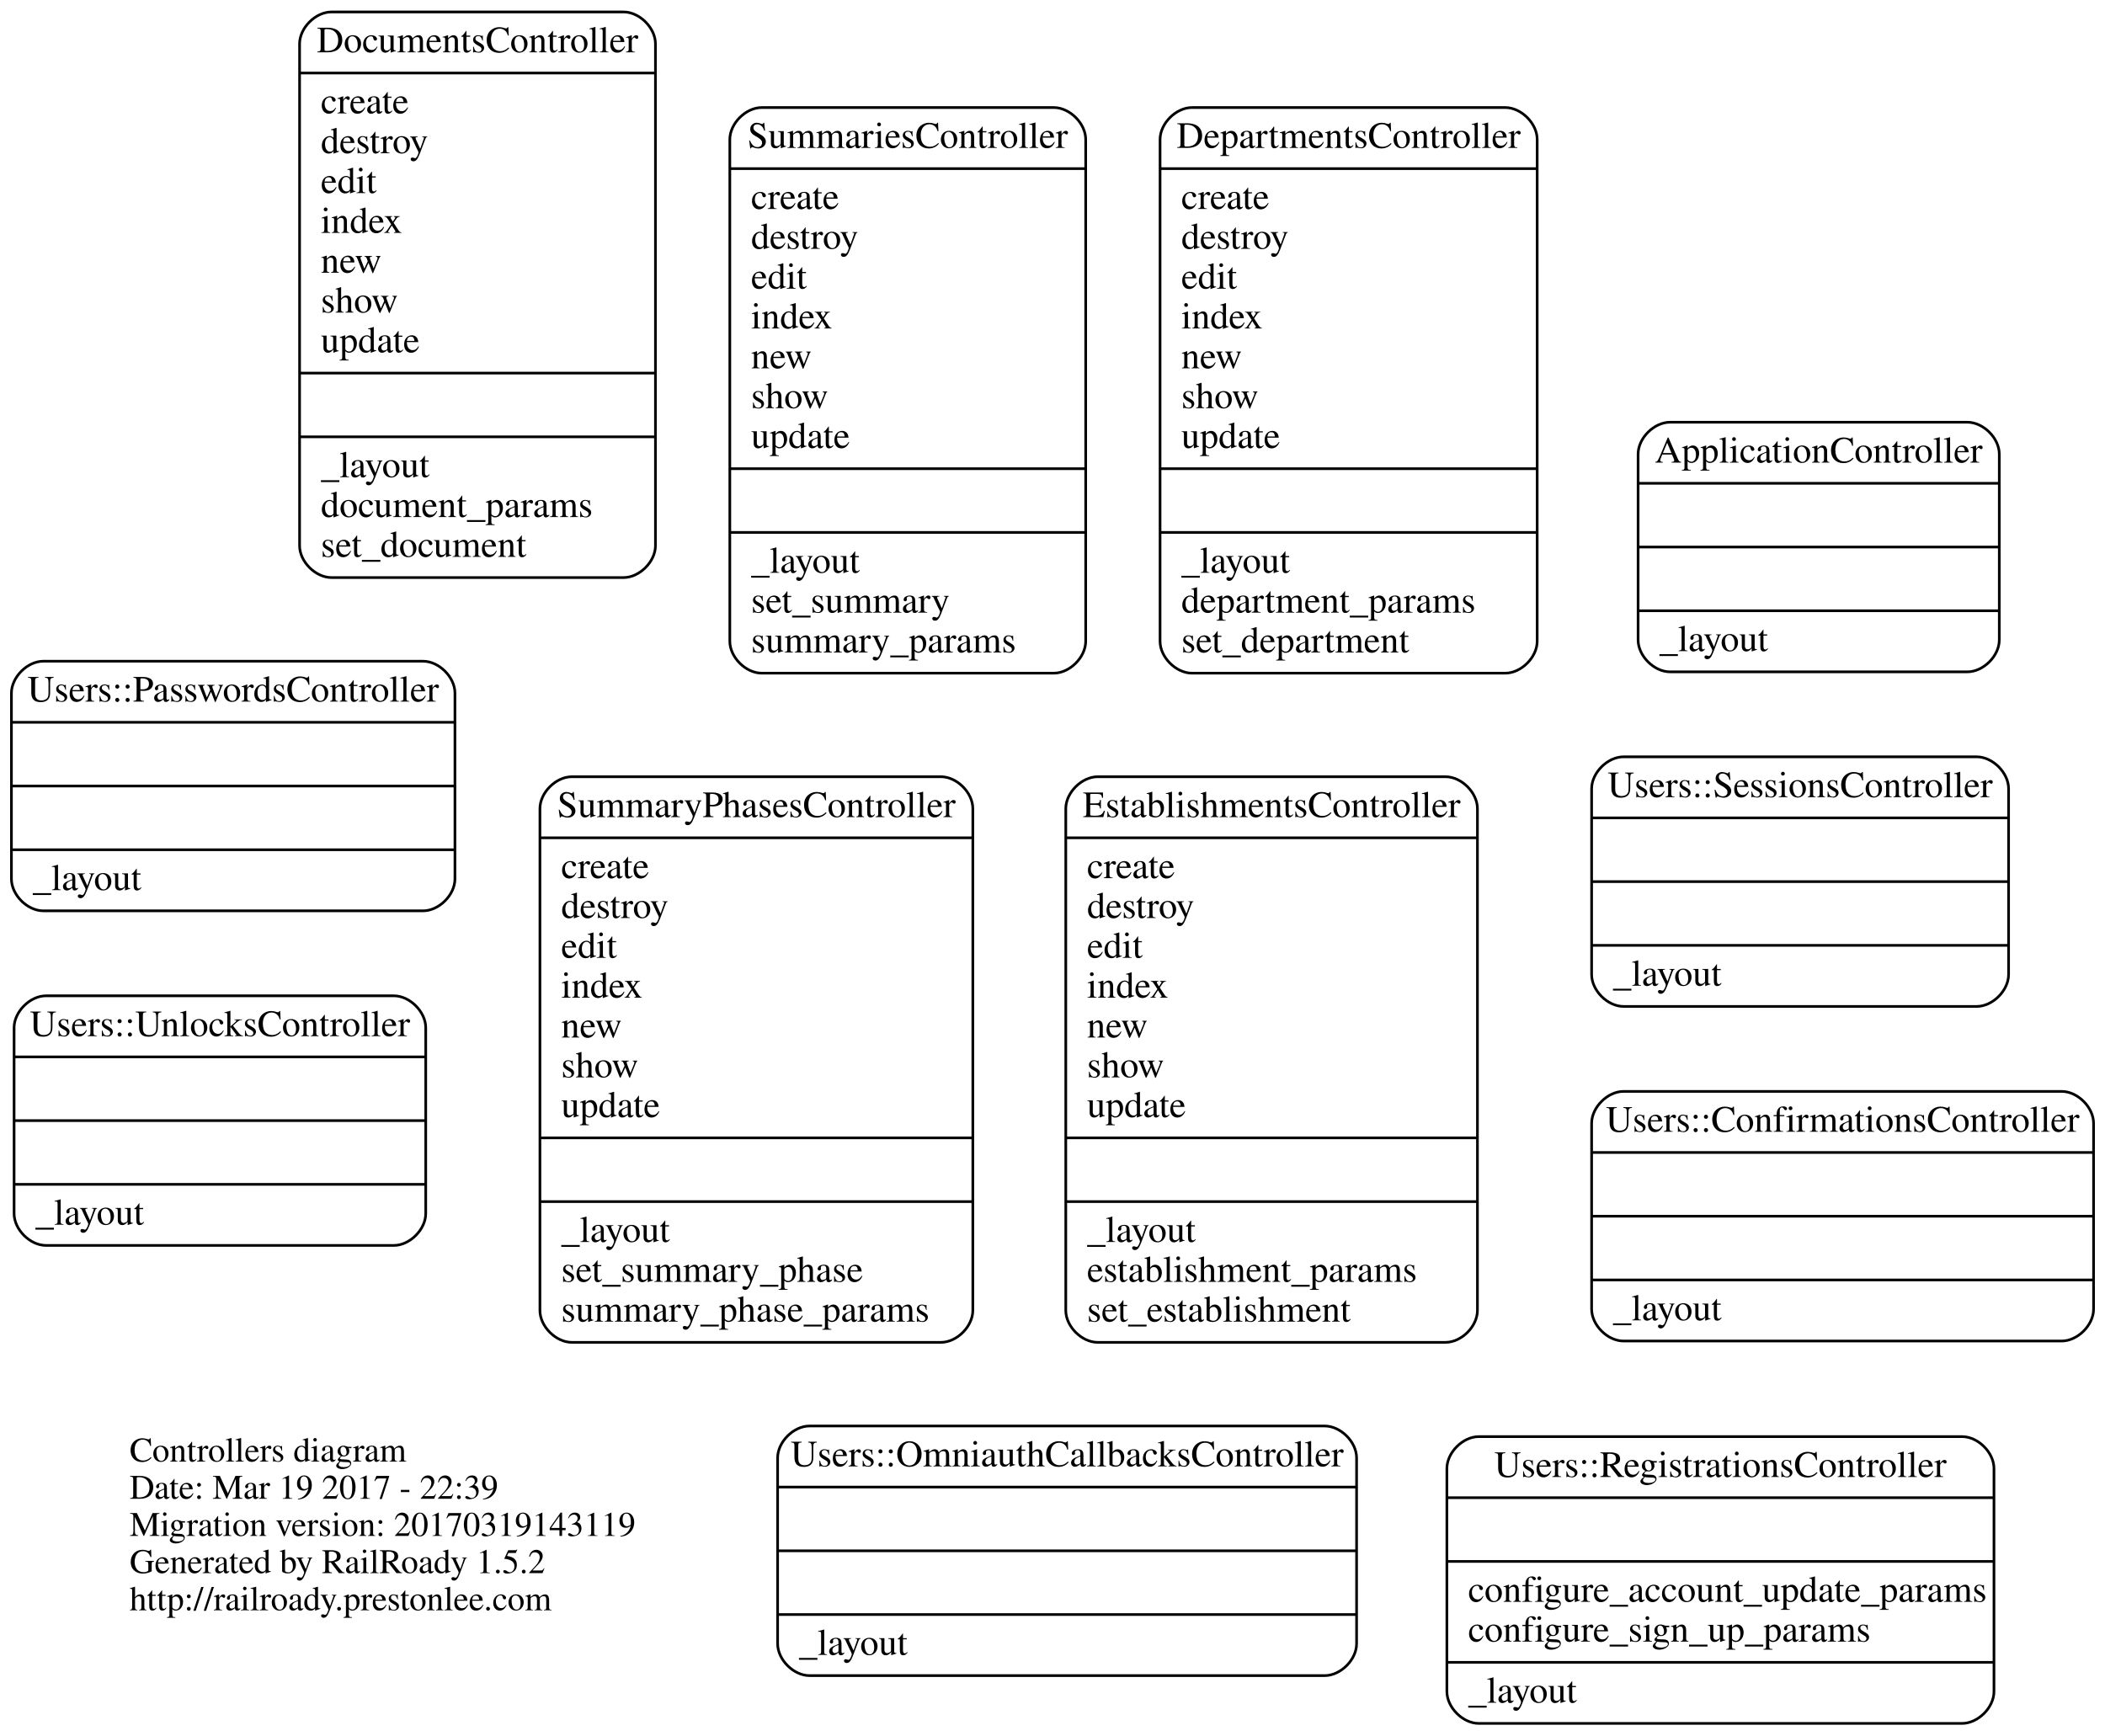
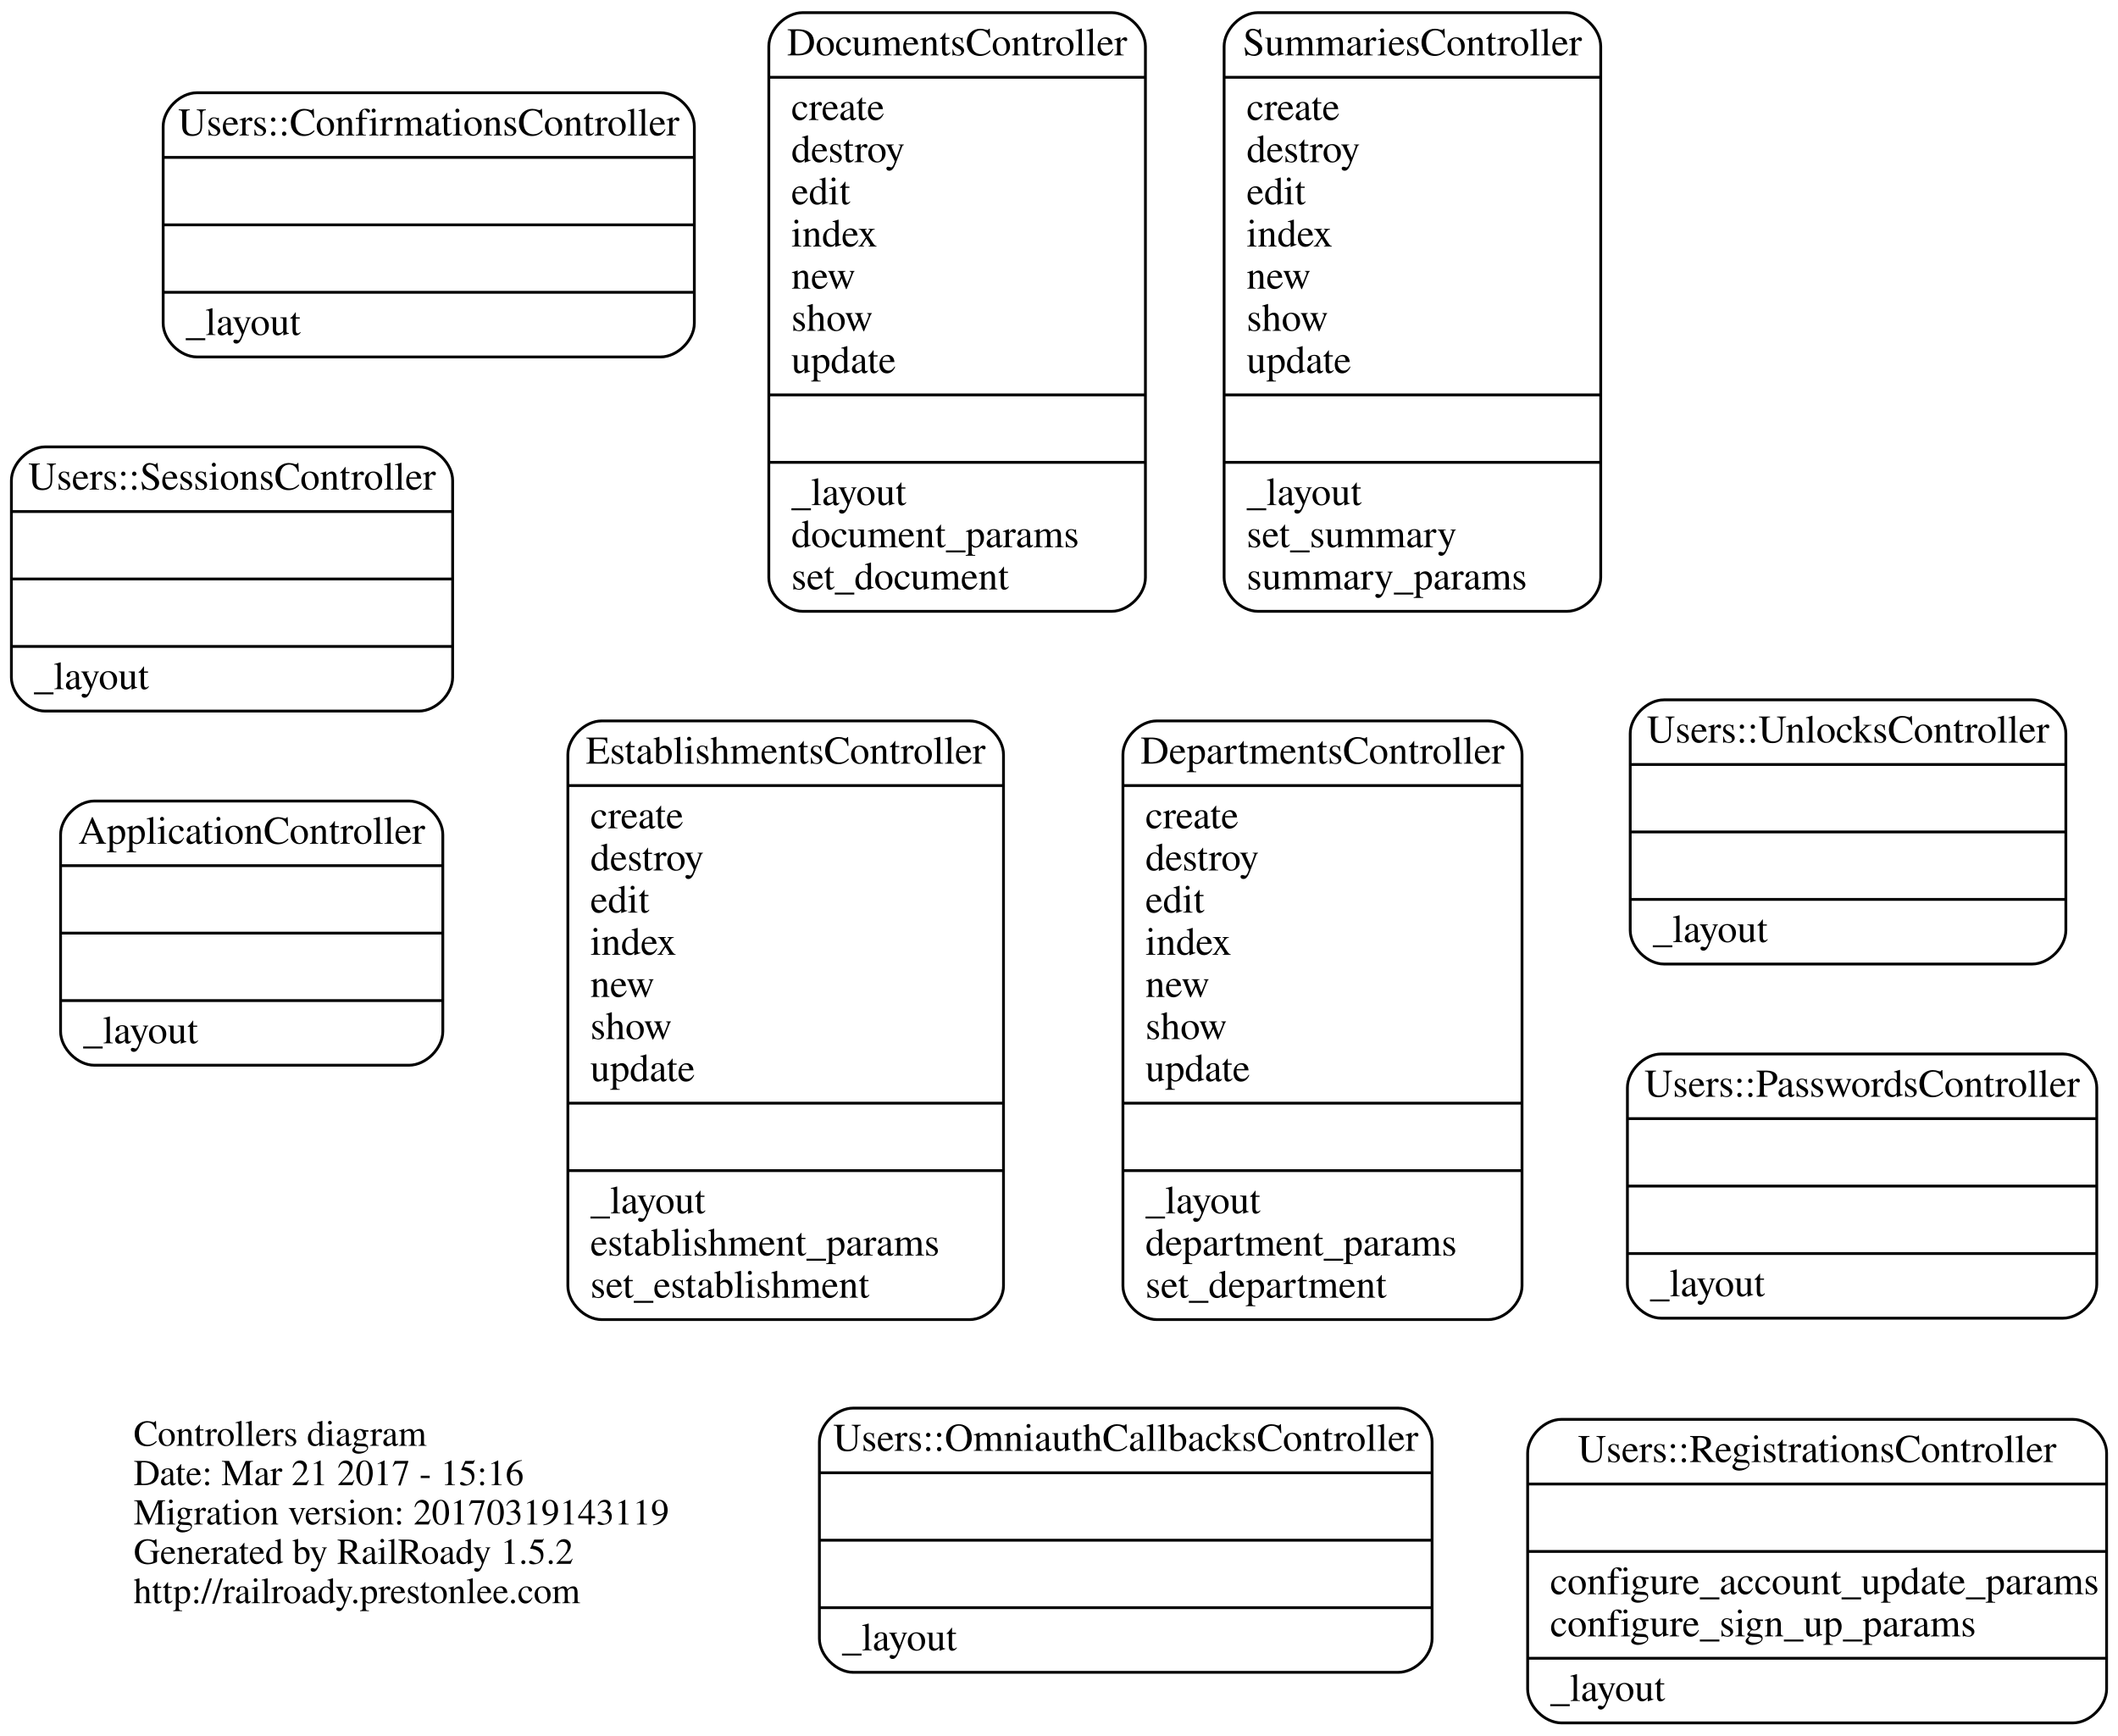
- <svg xmlns="http://www.w3.org/2000/svg" width="792pt" height="653pt" viewBox="0.00 0.00 792.00 653.50">
-   <g id="graph0" class="graph" transform="scale(1 1) rotate(0) translate(292.5 398)">
-     <polygon fill="none" stroke="none" points="-292.5,255.5 -292.5,-398 499.5,-398 499.5,255.5 -292.5,255.5" />
+ <svg xmlns="http://www.w3.org/2000/svg" width="753pt" height="617pt" viewBox="0.00 0.00 753.50 617.50">
+   <g id="graph0" class="graph" transform="scale(1 1) rotate(0) translate(291.5 362)">
+     <polygon fill="none" stroke="none" points="-291.5,255.5 -291.5,-362 462,-362 462,255.5 -291.5,255.5" />
    <g id="node1" class="node">
      <text text-anchor="start" x="-244" y="152.4" font-family="Times,serif" font-size="13.00">Controllers diagram</text>
-       <text text-anchor="start" x="-244" y="166.4" font-family="Times,serif" font-size="13.00">Date: Mar 19 2017 - 22:39</text>
+       <text text-anchor="start" x="-244" y="166.4" font-family="Times,serif" font-size="13.00">Date: Mar 21 2017 - 15:16</text>
      <text text-anchor="start" x="-244" y="180.4" font-family="Times,serif" font-size="13.00">Migration version: 20170319143119</text>
      <text text-anchor="start" x="-244" y="194.4" font-family="Times,serif" font-size="13.00">Generated by RailRoady 1.5.2</text>
      <text text-anchor="start" x="-244" y="208.4" font-family="Times,serif" font-size="13.00">http://railroady.prestonlee.com</text>
    </g>
    <g id="node2" class="node">
-       <path fill="none" stroke="black" d="M336,-145C336,-145 448,-145 448,-145 454,-145 460,-151 460,-157 460,-157 460,-227 460,-227 460,-233 454,-239 448,-239 448,-239 336,-239 336,-239 330,-239 324,-233 324,-227 324,-227 324,-157 324,-157 324,-151 330,-145 336,-145" />
-       <text text-anchor="middle" x="392" y="-223.8" font-family="Times,serif" font-size="14.00">ApplicationController</text>
-       <polyline fill="none" stroke="black" points="324,-216 460,-216 " />
-       <polyline fill="none" stroke="black" points="324,-192 460,-192 " />
-       <polyline fill="none" stroke="black" points="324,-168 460,-168 " />
-       <text text-anchor="start" x="332" y="-152.8" font-family="Times,serif" font-size="14.00">_layout</text>
+       <path fill="none" stroke="black" d="M-258,17C-258,17 -146,17 -146,17 -140,17 -134,11 -134,5 -134,5 -134,-65 -134,-65 -134,-71 -140,-77 -146,-77 -146,-77 -258,-77 -258,-77 -264,-77 -270,-71 -270,-65 -270,-65 -270,5 -270,5 -270,11 -264,17 -258,17" />
+       <text text-anchor="middle" x="-202" y="-61.8" font-family="Times,serif" font-size="14.00">ApplicationController</text>
+       <polyline fill="none" stroke="black" points="-270,-54 -134,-54 " />
+       <polyline fill="none" stroke="black" points="-270,-30 -134,-30 " />
+       <polyline fill="none" stroke="black" points="-270,-6 -134,-6 " />
+       <text text-anchor="start" x="-262" y="9.2" font-family="Times,serif" font-size="14.00">_layout</text>
    </g>
    <g id="node3" class="node">
      <path fill="none" stroke="black" d="M12,233C12,233 206,233 206,233 212,233 218,227 218,221 218,221 218,151 218,151 218,145 212,139 206,139 206,139 12,139 12,139 6,139 0,145 0,151 0,151 0,221 0,221 0,227 6,233 12,233" />
      <text text-anchor="middle" x="109" y="154.2" font-family="Times,serif" font-size="14.00">Users::OmniauthCallbacksController</text>
      <polyline fill="none" stroke="black" points="0,162 218,162 " />
      <polyline fill="none" stroke="black" points="0,186 218,186 " />
      <polyline fill="none" stroke="black" points="0,210 218,210 " />
      <text text-anchor="start" x="8" y="225.2" font-family="Times,serif" font-size="14.00">_layout</text>
    </g>
    <g id="node4" class="node">
      <path fill="none" stroke="black" d="M264,251C264,251 446,251 446,251 452,251 458,245 458,239 458,239 458,155 458,155 458,149 452,143 446,143 446,143 264,143 264,143 258,143 252,149 252,155 252,155 252,239 252,239 252,245 258,251 264,251" />
      <text text-anchor="middle" x="355" y="158.2" font-family="Times,serif" font-size="14.00">Users::RegistrationsController</text>
      <polyline fill="none" stroke="black" points="252,166 458,166 " />
      <polyline fill="none" stroke="black" points="252,190 458,190 " />
      <text text-anchor="start" x="260" y="205.2" font-family="Times,serif" font-size="14.00">configure_account_update_params</text>
      <text text-anchor="start" x="260" y="220.2" font-family="Times,serif" font-size="14.00">configure_sign_up_params</text>
      <polyline fill="none" stroke="black" points="252,228 458,228 " />
      <text text-anchor="start" x="260" y="243.2" font-family="Times,serif" font-size="14.00">_layout</text>
    </g>
    <g id="node5" class="node">
-       <path fill="none" stroke="black" d="M-275.5,71C-275.5,71 -144.5,71 -144.5,71 -138.5,71 -132.5,65 -132.5,59 -132.5,59 -132.5,-11 -132.5,-11 -132.5,-17 -138.5,-23 -144.5,-23 -144.5,-23 -275.5,-23 -275.5,-23 -281.5,-23 -287.5,-17 -287.5,-11 -287.5,-11 -287.5,59 -287.5,59 -287.5,65 -281.5,71 -275.5,71" />
-       <text text-anchor="middle" x="-210" y="-7.8" font-family="Times,serif" font-size="14.00">Users::UnlocksController</text>
-       <polyline fill="none" stroke="black" points="-287.5,-0 -132.5,-0 " />
-       <polyline fill="none" stroke="black" points="-287.5,24 -132.5,24 " />
-       <polyline fill="none" stroke="black" points="-287.5,48 -132.5,48 " />
-       <text text-anchor="start" x="-279.5" y="63.2" font-family="Times,serif" font-size="14.00">_layout</text>
+       <path fill="none" stroke="black" d="M300.5,-19C300.5,-19 431.5,-19 431.5,-19 437.5,-19 443.5,-25 443.5,-31 443.5,-31 443.5,-101 443.5,-101 443.5,-107 437.5,-113 431.5,-113 431.5,-113 300.5,-113 300.5,-113 294.5,-113 288.5,-107 288.5,-101 288.5,-101 288.5,-31 288.5,-31 288.5,-25 294.5,-19 300.5,-19" />
+       <text text-anchor="middle" x="366" y="-97.8" font-family="Times,serif" font-size="14.00">Users::UnlocksController</text>
+       <polyline fill="none" stroke="black" points="288.5,-90 443.5,-90 " />
+       <polyline fill="none" stroke="black" points="288.5,-66 443.5,-66 " />
+       <polyline fill="none" stroke="black" points="288.5,-42 443.5,-42 " />
+       <text text-anchor="start" x="296.5" y="-26.8" font-family="Times,serif" font-size="14.00">_layout</text>
    </g>
    <g id="node6" class="node">
-       <path fill="none" stroke="black" d="M318.5,107C318.5,107 483.5,107 483.5,107 489.5,107 495.5,101 495.5,95 495.5,95 495.5,25 495.5,25 495.5,19 489.5,13 483.5,13 483.5,13 318.5,13 318.5,13 312.5,13 306.5,19 306.5,25 306.5,25 306.5,95 306.5,95 306.5,101 312.5,107 318.5,107" />
-       <text text-anchor="middle" x="401" y="28.2" font-family="Times,serif" font-size="14.00">Users::ConfirmationsController</text>
-       <polyline fill="none" stroke="black" points="306.5,36 495.5,36 " />
-       <polyline fill="none" stroke="black" points="306.5,60 495.5,60 " />
-       <polyline fill="none" stroke="black" points="306.5,84 495.5,84 " />
-       <text text-anchor="start" x="314.5" y="99.2" font-family="Times,serif" font-size="14.00">_layout</text>
+       <path fill="none" stroke="black" d="M-221.5,-235C-221.5,-235 -56.5,-235 -56.5,-235 -50.5,-235 -44.5,-241 -44.5,-247 -44.5,-247 -44.5,-317 -44.5,-317 -44.5,-323 -50.5,-329 -56.5,-329 -56.5,-329 -221.5,-329 -221.5,-329 -227.5,-329 -233.5,-323 -233.5,-317 -233.5,-317 -233.5,-247 -233.5,-247 -233.5,-241 -227.5,-235 -221.5,-235" />
+       <text text-anchor="middle" x="-139" y="-313.8" font-family="Times,serif" font-size="14.00">Users::ConfirmationsController</text>
+       <polyline fill="none" stroke="black" points="-233.5,-306 -44.5,-306 " />
+       <polyline fill="none" stroke="black" points="-233.5,-282 -44.5,-282 " />
+       <polyline fill="none" stroke="black" points="-233.5,-258 -44.5,-258 " />
+       <text text-anchor="start" x="-225.5" y="-242.8" font-family="Times,serif" font-size="14.00">_layout</text>
    </g>
    <g id="node7" class="node">
-       <path fill="none" stroke="black" d="M-276.5,-55C-276.5,-55 -133.5,-55 -133.5,-55 -127.5,-55 -121.5,-61 -121.5,-67 -121.5,-67 -121.5,-137 -121.5,-137 -121.5,-143 -127.5,-149 -133.5,-149 -133.5,-149 -276.5,-149 -276.5,-149 -282.5,-149 -288.5,-143 -288.5,-137 -288.5,-137 -288.5,-67 -288.5,-67 -288.5,-61 -282.5,-55 -276.5,-55" />
-       <text text-anchor="middle" x="-205" y="-133.8" font-family="Times,serif" font-size="14.00">Users::PasswordsController</text>
-       <polyline fill="none" stroke="black" points="-288.5,-126 -121.5,-126 " />
-       <polyline fill="none" stroke="black" points="-288.5,-102 -121.5,-102 " />
-       <polyline fill="none" stroke="black" points="-288.5,-78 -121.5,-78 " />
-       <text text-anchor="start" x="-280.5" y="-62.8" font-family="Times,serif" font-size="14.00">_layout</text>
+       <path fill="none" stroke="black" d="M299.5,107C299.5,107 442.5,107 442.5,107 448.5,107 454.5,101 454.5,95 454.5,95 454.5,25 454.5,25 454.5,19 448.5,13 442.5,13 442.5,13 299.5,13 299.5,13 293.5,13 287.5,19 287.5,25 287.5,25 287.5,95 287.5,95 287.5,101 293.5,107 299.5,107" />
+       <text text-anchor="middle" x="371" y="28.2" font-family="Times,serif" font-size="14.00">Users::PasswordsController</text>
+       <polyline fill="none" stroke="black" points="287.5,36 454.5,36 " />
+       <polyline fill="none" stroke="black" points="287.5,60 454.5,60 " />
+       <polyline fill="none" stroke="black" points="287.5,84 454.5,84 " />
+       <text text-anchor="start" x="295.5" y="99.2" font-family="Times,serif" font-size="14.00">_layout</text>
    </g>
    <g id="node8" class="node">
-       <path fill="none" stroke="black" d="M318.5,-19C318.5,-19 451.5,-19 451.5,-19 457.5,-19 463.5,-25 463.5,-31 463.5,-31 463.5,-101 463.5,-101 463.5,-107 457.5,-113 451.5,-113 451.5,-113 318.5,-113 318.5,-113 312.5,-113 306.5,-107 306.5,-101 306.5,-101 306.5,-31 306.5,-31 306.5,-25 312.5,-19 318.5,-19" />
-       <text text-anchor="middle" x="385" y="-97.8" font-family="Times,serif" font-size="14.00">Users::SessionsController</text>
-       <polyline fill="none" stroke="black" points="306.5,-90 463.5,-90 " />
-       <polyline fill="none" stroke="black" points="306.5,-66 463.5,-66 " />
-       <polyline fill="none" stroke="black" points="306.5,-42 463.5,-42 " />
-       <text text-anchor="start" x="314.5" y="-26.8" font-family="Times,serif" font-size="14.00">_layout</text>
+       <path fill="none" stroke="black" d="M-275.5,-109C-275.5,-109 -142.5,-109 -142.5,-109 -136.5,-109 -130.5,-115 -130.5,-121 -130.5,-121 -130.5,-191 -130.5,-191 -130.5,-197 -136.5,-203 -142.5,-203 -142.5,-203 -275.5,-203 -275.5,-203 -281.5,-203 -287.5,-197 -287.5,-191 -287.5,-191 -287.5,-121 -287.5,-121 -287.5,-115 -281.5,-109 -275.5,-109" />
+       <text text-anchor="middle" x="-209" y="-187.8" font-family="Times,serif" font-size="14.00">Users::SessionsController</text>
+       <polyline fill="none" stroke="black" points="-287.5,-180 -130.5,-180 " />
+       <polyline fill="none" stroke="black" points="-287.5,-156 -130.5,-156 " />
+       <polyline fill="none" stroke="black" points="-287.5,-132 -130.5,-132 " />
+       <text text-anchor="start" x="-279.5" y="-116.8" font-family="Times,serif" font-size="14.00">_layout</text>
    </g>
    <g id="node9" class="node">
-       <path fill="none" stroke="black" d="M156,-144.5C156,-144.5 274,-144.5 274,-144.5 280,-144.5 286,-150.5 286,-156.5 286,-156.5 286,-345.5 286,-345.5 286,-351.5 280,-357.5 274,-357.5 274,-357.5 156,-357.5 156,-357.5 150,-357.5 144,-351.5 144,-345.5 144,-345.5 144,-156.5 144,-156.5 144,-150.5 150,-144.5 156,-144.5" />
-       <text text-anchor="middle" x="215" y="-342.3" font-family="Times,serif" font-size="14.00">DepartmentsController</text>
-       <polyline fill="none" stroke="black" points="144,-334.5 286,-334.5 " />
+       <path fill="none" stroke="black" d="M120,107.5C120,107.5 238,107.5 238,107.5 244,107.5 250,101.5 250,95.5 250,95.5 250,-93.5 250,-93.5 250,-99.5 244,-105.5 238,-105.5 238,-105.5 120,-105.5 120,-105.5 114,-105.5 108,-99.5 108,-93.5 108,-93.5 108,95.5 108,95.5 108,101.5 114,107.5 120,107.5" />
+       <text text-anchor="middle" x="179" y="-90.3" font-family="Times,serif" font-size="14.00">DepartmentsController</text>
+       <polyline fill="none" stroke="black" points="108,-82.5 250,-82.5 " />
+       <text text-anchor="start" x="116" y="-67.3" font-family="Times,serif" font-size="14.00">create</text>
+       <text text-anchor="start" x="116" y="-52.3" font-family="Times,serif" font-size="14.00">destroy</text>
+       <text text-anchor="start" x="116" y="-37.3" font-family="Times,serif" font-size="14.00">edit</text>
+       <text text-anchor="start" x="116" y="-22.3" font-family="Times,serif" font-size="14.00">index</text>
+       <text text-anchor="start" x="116" y="-7.3" font-family="Times,serif" font-size="14.00">new</text>
+       <text text-anchor="start" x="116" y="7.7" font-family="Times,serif" font-size="14.00">show</text>
+       <text text-anchor="start" x="116" y="22.7" font-family="Times,serif" font-size="14.00">update</text>
+       <polyline fill="none" stroke="black" points="108,30.5 250,30.5 " />
+       <polyline fill="none" stroke="black" points="108,54.5 250,54.5 " />
+       <text text-anchor="start" x="116" y="69.7" font-family="Times,serif" font-size="14.00">_layout</text>
+       <text text-anchor="start" x="116" y="84.7" font-family="Times,serif" font-size="14.00">department_params</text>
+       <text text-anchor="start" x="116" y="99.7" font-family="Times,serif" font-size="14.00">set_department</text>
+     </g>
+     <g id="node10" class="node">
+       <path fill="none" stroke="black" d="M156,-144.5C156,-144.5 266,-144.5 266,-144.5 272,-144.5 278,-150.5 278,-156.5 278,-156.5 278,-345.5 278,-345.5 278,-351.5 272,-357.5 266,-357.5 266,-357.5 156,-357.5 156,-357.5 150,-357.5 144,-351.5 144,-345.5 144,-345.5 144,-156.5 144,-156.5 144,-150.5 150,-144.5 156,-144.5" />
+       <text text-anchor="middle" x="211" y="-342.3" font-family="Times,serif" font-size="14.00">SummariesController</text>
+       <polyline fill="none" stroke="black" points="144,-334.5 278,-334.5 " />
      <text text-anchor="start" x="152" y="-319.3" font-family="Times,serif" font-size="14.00">create</text>
      <text text-anchor="start" x="152" y="-304.3" font-family="Times,serif" font-size="14.00">destroy</text>
      <text text-anchor="start" x="152" y="-289.3" font-family="Times,serif" font-size="14.00">edit</text>
      <text text-anchor="start" x="152" y="-274.3" font-family="Times,serif" font-size="14.00">index</text>
      <text text-anchor="start" x="152" y="-259.3" font-family="Times,serif" font-size="14.00">new</text>
      <text text-anchor="start" x="152" y="-244.3" font-family="Times,serif" font-size="14.00">show</text>
      <text text-anchor="start" x="152" y="-229.3" font-family="Times,serif" font-size="14.00">update</text>
-       <polyline fill="none" stroke="black" points="144,-221.5 286,-221.5 " />
-       <polyline fill="none" stroke="black" points="144,-197.5 286,-197.5 " />
+       <polyline fill="none" stroke="black" points="144,-221.5 278,-221.5 " />
+       <polyline fill="none" stroke="black" points="144,-197.5 278,-197.5 " />
      <text text-anchor="start" x="152" y="-182.3" font-family="Times,serif" font-size="14.00">_layout</text>
-       <text text-anchor="start" x="152" y="-167.3" font-family="Times,serif" font-size="14.00">department_params</text>
-       <text text-anchor="start" x="152" y="-152.3" font-family="Times,serif" font-size="14.00">set_department</text>
+       <text text-anchor="start" x="152" y="-167.3" font-family="Times,serif" font-size="14.00">set_summary</text>
+       <text text-anchor="start" x="152" y="-152.3" font-family="Times,serif" font-size="14.00">summary_params</text>
    </g>
-     <g id="node10" class="node">
+     <g id="node11" class="node">
      <path fill="none" stroke="black" d="M-6,-144.5C-6,-144.5 104,-144.5 104,-144.5 110,-144.5 116,-150.5 116,-156.5 116,-156.5 116,-345.5 116,-345.5 116,-351.5 110,-357.5 104,-357.5 104,-357.5 -6,-357.5 -6,-357.5 -12,-357.5 -18,-351.5 -18,-345.5 -18,-345.5 -18,-156.5 -18,-156.5 -18,-150.5 -12,-144.5 -6,-144.5" />
-       <text text-anchor="middle" x="49" y="-342.3" font-family="Times,serif" font-size="14.00">SummariesController</text>
+       <text text-anchor="middle" x="49" y="-342.3" font-family="Times,serif" font-size="14.00">DocumentsController</text>
      <polyline fill="none" stroke="black" points="-18,-334.5 116,-334.5 " />
      <text text-anchor="start" x="-10" y="-319.3" font-family="Times,serif" font-size="14.00">create</text>
      <text text-anchor="start" x="-10" y="-304.3" font-family="Times,serif" font-size="14.00">destroy</text>
      <text text-anchor="start" x="-10" y="-289.3" font-family="Times,serif" font-size="14.00">edit</text>
      <text text-anchor="start" x="-10" y="-274.3" font-family="Times,serif" font-size="14.00">index</text>
      <text text-anchor="start" x="-10" y="-259.3" font-family="Times,serif" font-size="14.00">new</text>
      <text text-anchor="start" x="-10" y="-244.3" font-family="Times,serif" font-size="14.00">show</text>
      <text text-anchor="start" x="-10" y="-229.3" font-family="Times,serif" font-size="14.00">update</text>
      <polyline fill="none" stroke="black" points="-18,-221.5 116,-221.5 " />
      <polyline fill="none" stroke="black" points="-18,-197.5 116,-197.5 " />
      <text text-anchor="start" x="-10" y="-182.3" font-family="Times,serif" font-size="14.00">_layout</text>
-       <text text-anchor="start" x="-10" y="-167.3" font-family="Times,serif" font-size="14.00">set_summary</text>
-       <text text-anchor="start" x="-10" y="-152.3" font-family="Times,serif" font-size="14.00">summary_params</text>
-     </g>
-     <g id="node11" class="node">
-       <path fill="none" stroke="black" d="M-168,-180.5C-168,-180.5 -58,-180.5 -58,-180.5 -52,-180.5 -46,-186.5 -46,-192.5 -46,-192.5 -46,-381.5 -46,-381.5 -46,-387.5 -52,-393.5 -58,-393.5 -58,-393.5 -168,-393.5 -168,-393.5 -174,-393.5 -180,-387.5 -180,-381.5 -180,-381.5 -180,-192.5 -180,-192.5 -180,-186.5 -174,-180.5 -168,-180.5" />
-       <text text-anchor="middle" x="-113" y="-378.3" font-family="Times,serif" font-size="14.00">DocumentsController</text>
-       <polyline fill="none" stroke="black" points="-180,-370.5 -46,-370.5 " />
-       <text text-anchor="start" x="-172" y="-355.3" font-family="Times,serif" font-size="14.00">create</text>
-       <text text-anchor="start" x="-172" y="-340.3" font-family="Times,serif" font-size="14.00">destroy</text>
-       <text text-anchor="start" x="-172" y="-325.3" font-family="Times,serif" font-size="14.00">edit</text>
-       <text text-anchor="start" x="-172" y="-310.3" font-family="Times,serif" font-size="14.00">index</text>
-       <text text-anchor="start" x="-172" y="-295.3" font-family="Times,serif" font-size="14.00">new</text>
-       <text text-anchor="start" x="-172" y="-280.3" font-family="Times,serif" font-size="14.00">show</text>
-       <text text-anchor="start" x="-172" y="-265.3" font-family="Times,serif" font-size="14.00">update</text>
-       <polyline fill="none" stroke="black" points="-180,-257.5 -46,-257.5 " />
-       <polyline fill="none" stroke="black" points="-180,-233.5 -46,-233.5 " />
-       <text text-anchor="start" x="-172" y="-218.3" font-family="Times,serif" font-size="14.00">_layout</text>
-       <text text-anchor="start" x="-172" y="-203.3" font-family="Times,serif" font-size="14.00">document_params</text>
-       <text text-anchor="start" x="-172" y="-188.3" font-family="Times,serif" font-size="14.00">set_document</text>
+       <text text-anchor="start" x="-10" y="-167.3" font-family="Times,serif" font-size="14.00">document_params</text>
+       <text text-anchor="start" x="-10" y="-152.3" font-family="Times,serif" font-size="14.00">set_document</text>
    </g>
    <g id="node12" class="node">
-       <path fill="none" stroke="black" d="M-77.5,107.5C-77.5,107.5 61.5,107.5 61.5,107.5 67.5,107.5 73.5,101.5 73.5,95.5 73.5,95.5 73.5,-93.5 73.5,-93.5 73.5,-99.5 67.5,-105.5 61.5,-105.5 61.5,-105.5 -77.5,-105.5 -77.5,-105.5 -83.5,-105.5 -89.5,-99.5 -89.5,-93.5 -89.5,-93.5 -89.5,95.5 -89.5,95.5 -89.5,101.5 -83.5,107.5 -77.5,107.5" />
-       <text text-anchor="middle" x="-8" y="-90.3" font-family="Times,serif" font-size="14.00">SummaryPhasesController</text>
-       <polyline fill="none" stroke="black" points="-89.5,-82.5 73.5,-82.5 " />
+       <path fill="none" stroke="black" d="M-77.5,107.5C-77.5,107.5 53.5,107.5 53.5,107.5 59.5,107.5 65.5,101.5 65.5,95.5 65.5,95.5 65.5,-93.5 65.5,-93.5 65.5,-99.5 59.5,-105.5 53.5,-105.5 53.5,-105.5 -77.5,-105.5 -77.5,-105.5 -83.5,-105.5 -89.5,-99.5 -89.5,-93.5 -89.5,-93.5 -89.5,95.5 -89.5,95.5 -89.5,101.5 -83.5,107.5 -77.5,107.5" />
+       <text text-anchor="middle" x="-12" y="-90.3" font-family="Times,serif" font-size="14.00">EstablishmentsController</text>
+       <polyline fill="none" stroke="black" points="-89.5,-82.5 65.5,-82.5 " />
      <text text-anchor="start" x="-81.5" y="-67.3" font-family="Times,serif" font-size="14.00">create</text>
      <text text-anchor="start" x="-81.5" y="-52.3" font-family="Times,serif" font-size="14.00">destroy</text>
      <text text-anchor="start" x="-81.5" y="-37.3" font-family="Times,serif" font-size="14.00">edit</text>
      <text text-anchor="start" x="-81.5" y="-22.3" font-family="Times,serif" font-size="14.00">index</text>
      <text text-anchor="start" x="-81.5" y="-7.3" font-family="Times,serif" font-size="14.00">new</text>
      <text text-anchor="start" x="-81.5" y="7.7" font-family="Times,serif" font-size="14.00">show</text>
      <text text-anchor="start" x="-81.5" y="22.7" font-family="Times,serif" font-size="14.00">update</text>
-       <polyline fill="none" stroke="black" points="-89.5,30.5 73.5,30.5 " />
-       <polyline fill="none" stroke="black" points="-89.5,54.5 73.5,54.5 " />
+       <polyline fill="none" stroke="black" points="-89.5,30.5 65.5,30.5 " />
+       <polyline fill="none" stroke="black" points="-89.5,54.5 65.5,54.5 " />
      <text text-anchor="start" x="-81.5" y="69.7" font-family="Times,serif" font-size="14.00">_layout</text>
-       <text text-anchor="start" x="-81.5" y="84.7" font-family="Times,serif" font-size="14.00">set_summary_phase</text>
-       <text text-anchor="start" x="-81.5" y="99.7" font-family="Times,serif" font-size="14.00">summary_phase_params</text>
-     </g>
-     <g id="node13" class="node">
-       <path fill="none" stroke="black" d="M120.5,107.5C120.5,107.5 251.5,107.5 251.5,107.5 257.5,107.5 263.5,101.5 263.5,95.5 263.5,95.5 263.5,-93.5 263.5,-93.5 263.5,-99.5 257.5,-105.5 251.5,-105.5 251.5,-105.5 120.5,-105.5 120.5,-105.5 114.5,-105.5 108.5,-99.5 108.5,-93.5 108.5,-93.5 108.5,95.5 108.5,95.5 108.5,101.5 114.5,107.5 120.5,107.5" />
-       <text text-anchor="middle" x="186" y="-90.3" font-family="Times,serif" font-size="14.00">EstablishmentsController</text>
-       <polyline fill="none" stroke="black" points="108.5,-82.5 263.5,-82.5 " />
-       <text text-anchor="start" x="116.5" y="-67.3" font-family="Times,serif" font-size="14.00">create</text>
-       <text text-anchor="start" x="116.5" y="-52.3" font-family="Times,serif" font-size="14.00">destroy</text>
-       <text text-anchor="start" x="116.5" y="-37.3" font-family="Times,serif" font-size="14.00">edit</text>
-       <text text-anchor="start" x="116.5" y="-22.3" font-family="Times,serif" font-size="14.00">index</text>
-       <text text-anchor="start" x="116.5" y="-7.3" font-family="Times,serif" font-size="14.00">new</text>
-       <text text-anchor="start" x="116.5" y="7.7" font-family="Times,serif" font-size="14.00">show</text>
-       <text text-anchor="start" x="116.5" y="22.7" font-family="Times,serif" font-size="14.00">update</text>
-       <polyline fill="none" stroke="black" points="108.5,30.5 263.5,30.5 " />
-       <polyline fill="none" stroke="black" points="108.5,54.5 263.5,54.5 " />
-       <text text-anchor="start" x="116.5" y="69.7" font-family="Times,serif" font-size="14.00">_layout</text>
-       <text text-anchor="start" x="116.5" y="84.7" font-family="Times,serif" font-size="14.00">establishment_params</text>
-       <text text-anchor="start" x="116.5" y="99.7" font-family="Times,serif" font-size="14.00">set_establishment</text>
+       <text text-anchor="start" x="-81.5" y="84.7" font-family="Times,serif" font-size="14.00">establishment_params</text>
+       <text text-anchor="start" x="-81.5" y="99.7" font-family="Times,serif" font-size="14.00">set_establishment</text>
    </g>
  </g>
</svg>
